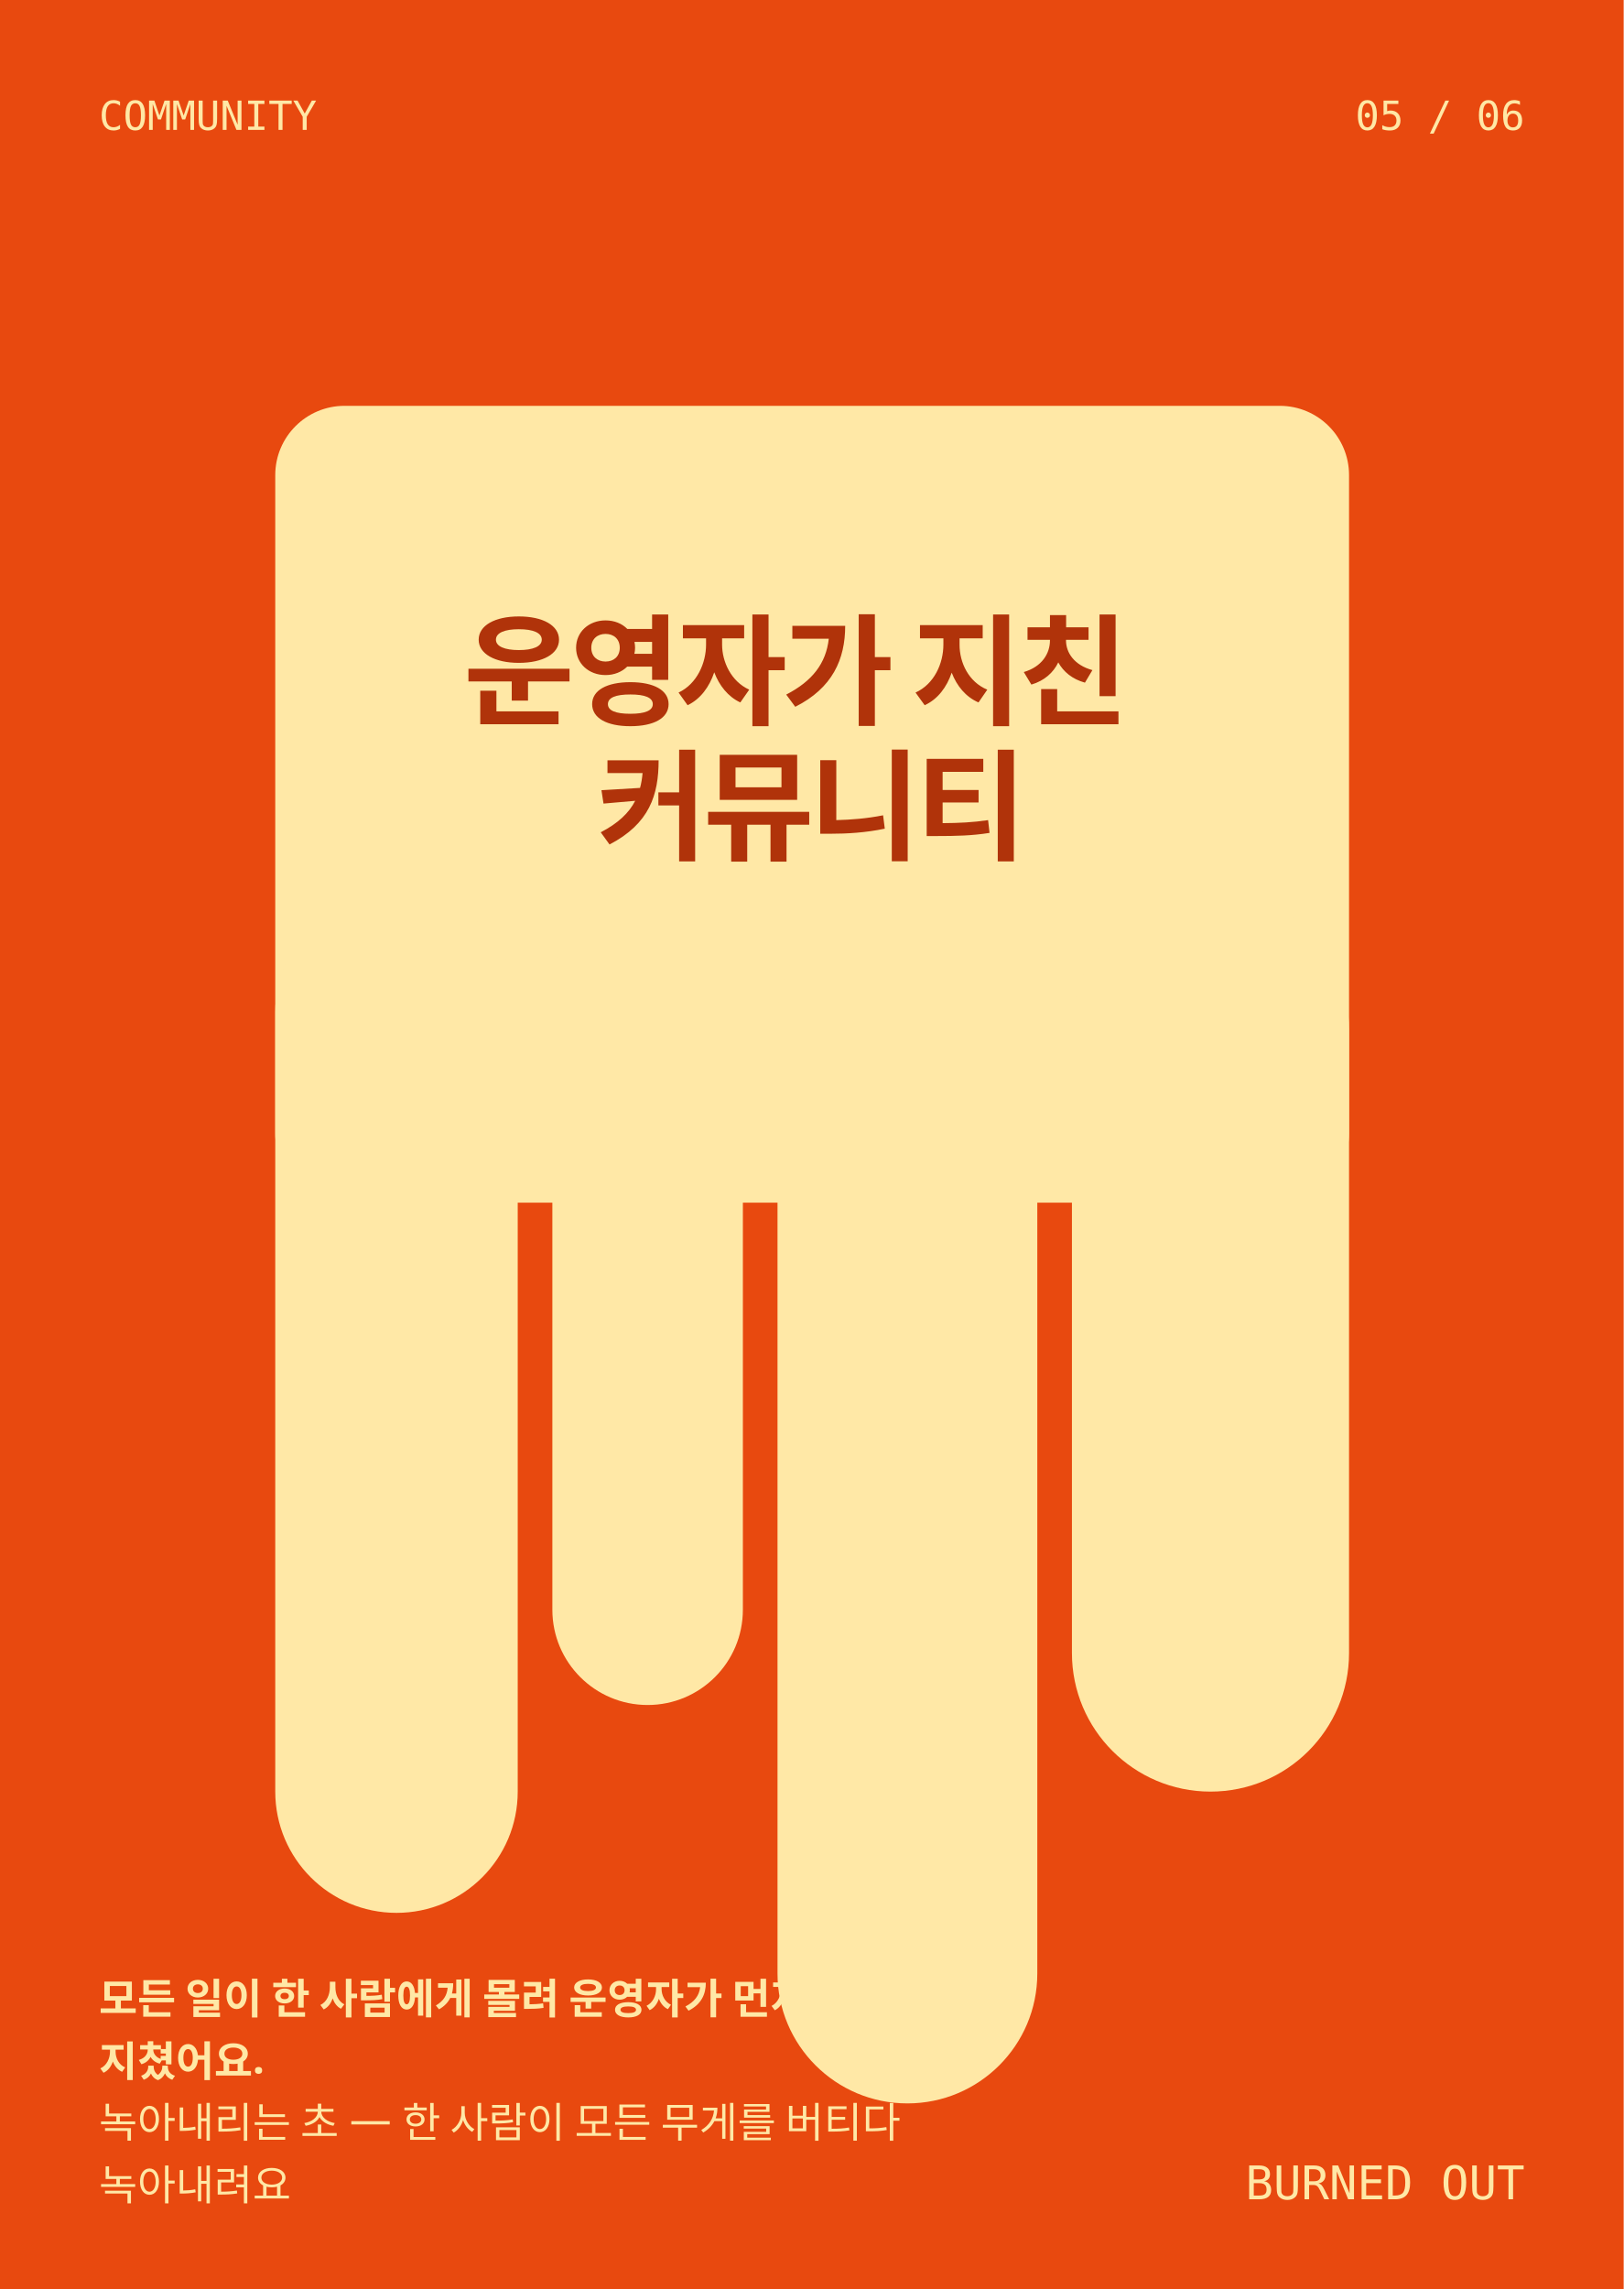
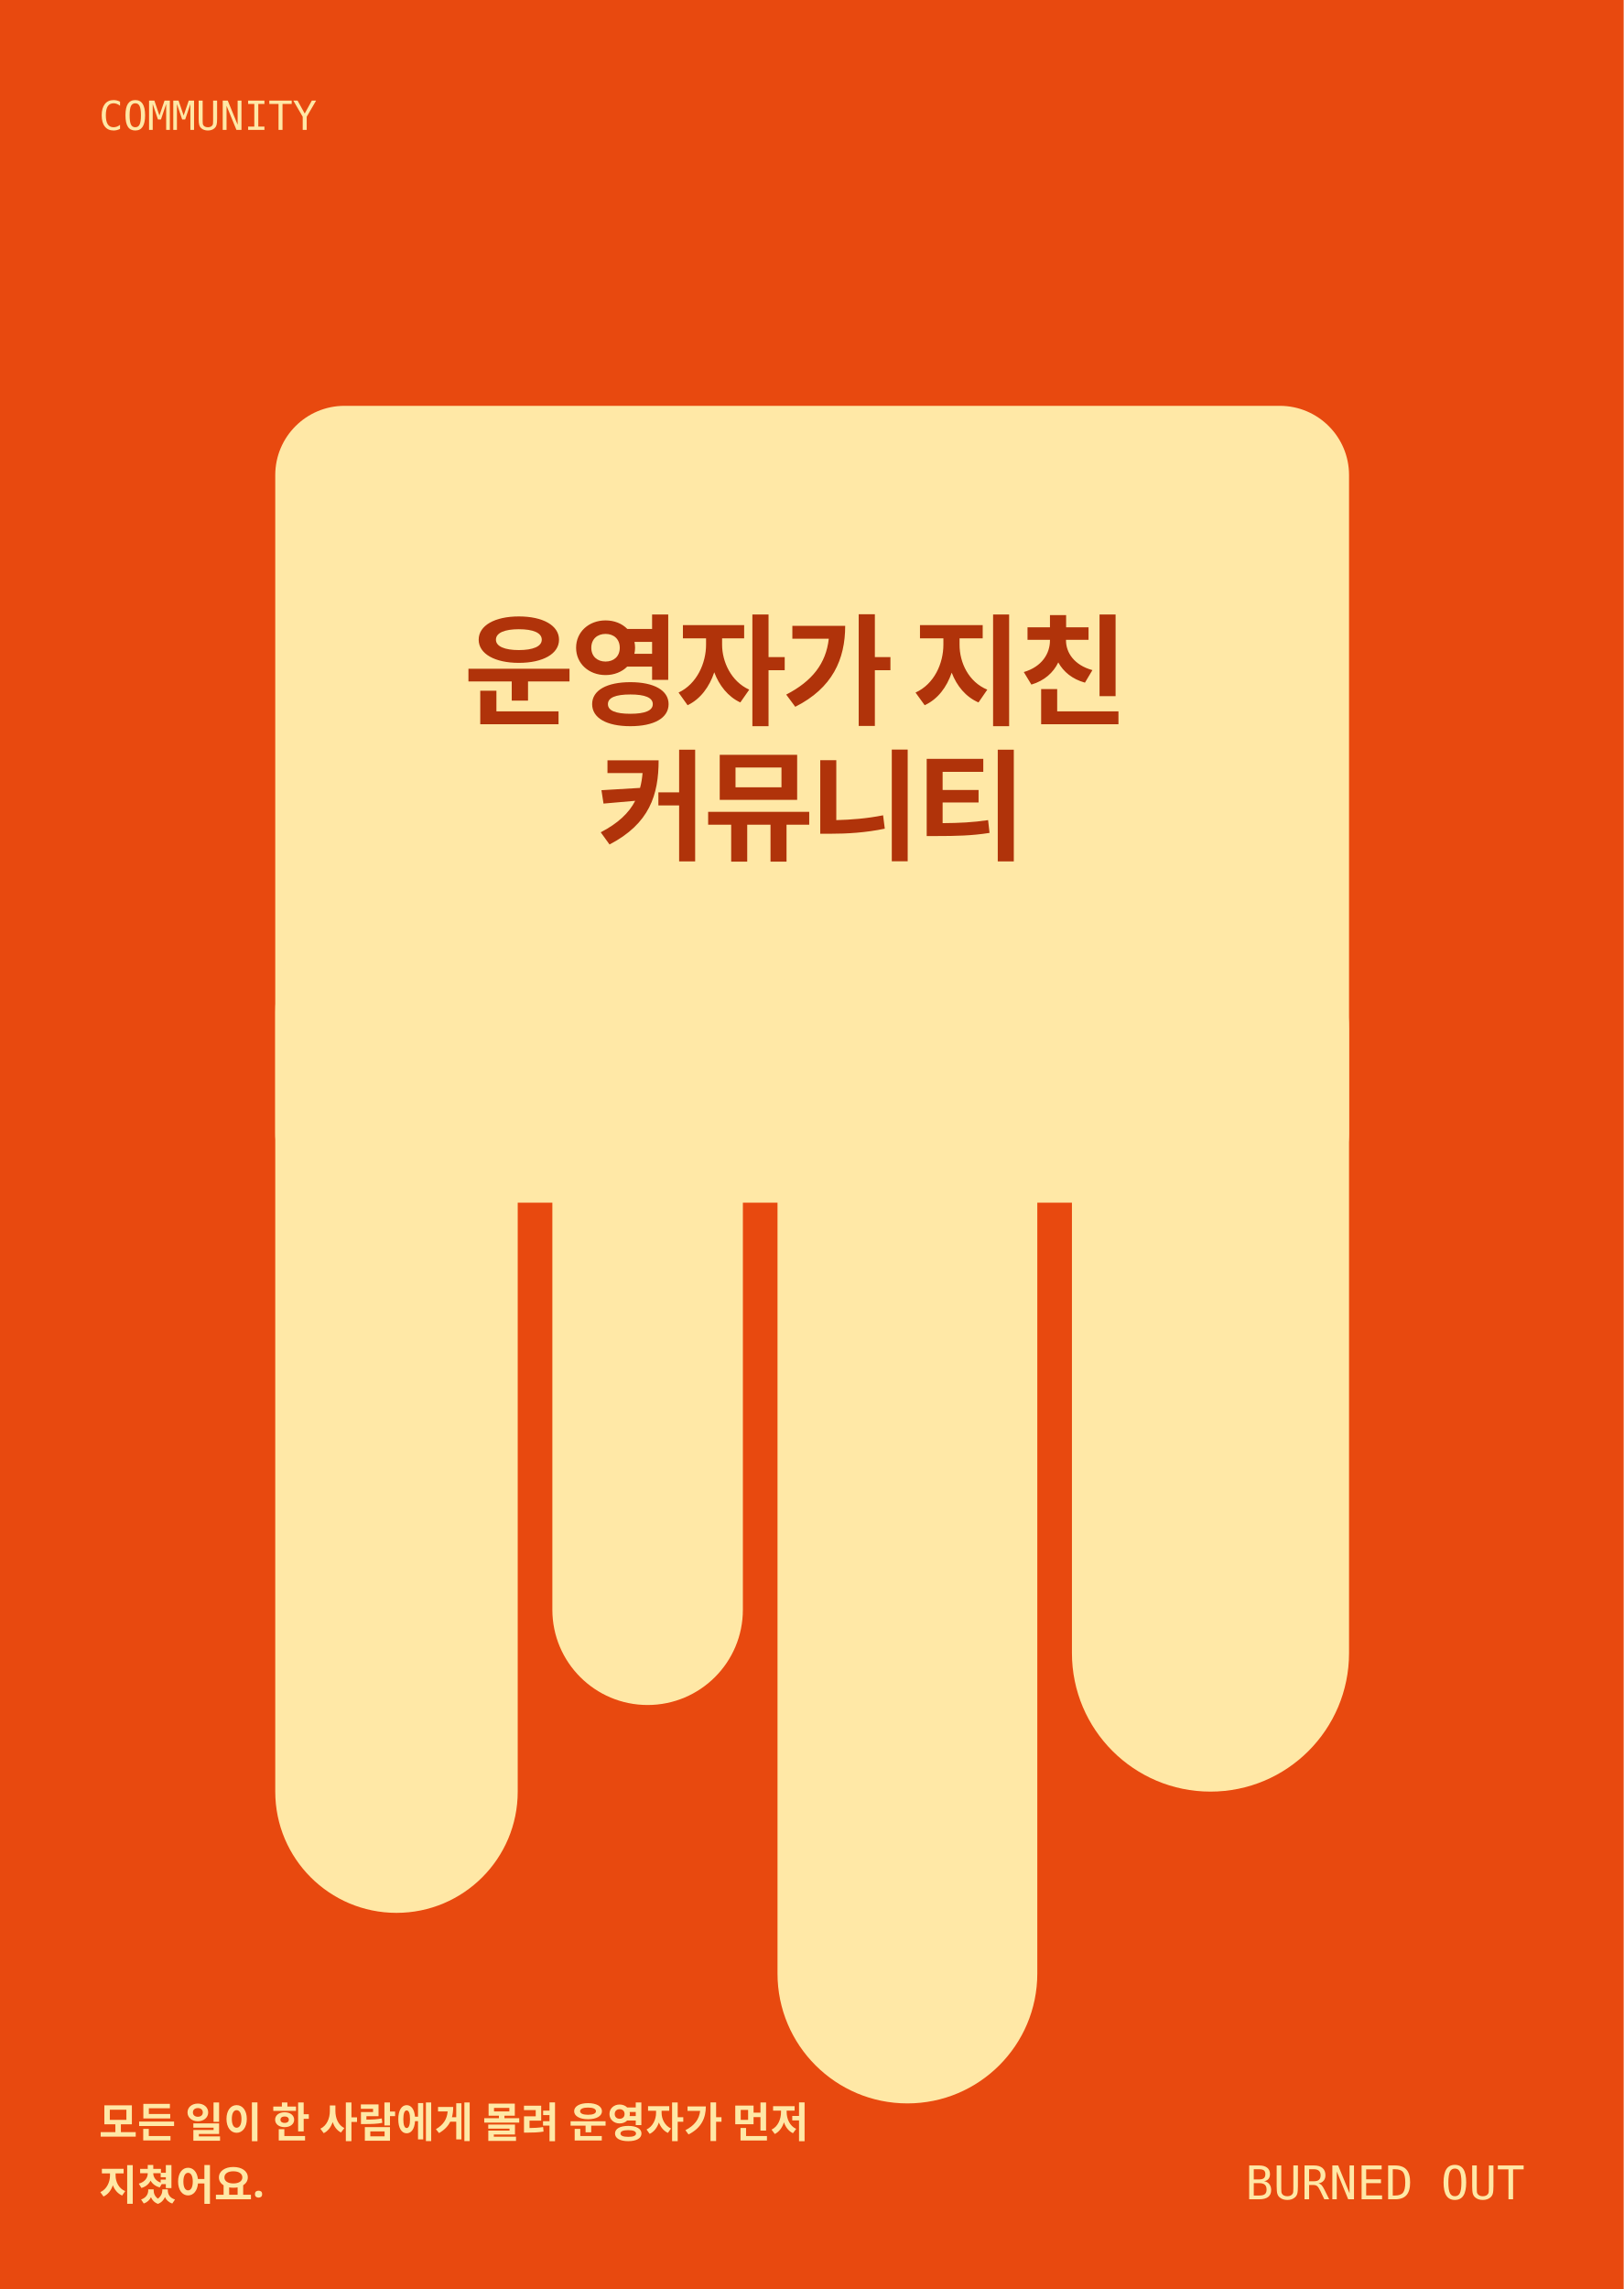
<svg xmlns="http://www.w3.org/2000/svg" width="105mm" height="148mm" viewBox="0 0 1050 1480">
  <g id="background">
    <rect width="1050" height="1480" fill="#e8490f" />
  </g>
  <g id="shape" transform="translate(66 128) scale(1.12)">
    <rect x="100" y="120" width="620" height="460" rx="40" fill="#ffe8a6" />
    <rect x="100" y="400" width="140" height="590" rx="70.0" fill="#ffe8a6" />
    <rect x="260" y="400" width="110" height="470" rx="55.0" fill="#ffe8a6" />
    <rect x="390" y="400" width="150" height="700" rx="75.0" fill="#ffe8a6" />
    <rect x="560" y="400" width="160" height="520" rx="80.0" fill="#ffe8a6" />
  </g>
  <g id="title">
    <text x="525" y="462.6" font-family="Pretendard, 'Apple SD Gothic Neo', 'Malgun Gothic', sans-serif" font-size="78" font-weight="700" fill="#b0330a" text-anchor="middle" letter-spacing="-3">
      <tspan x="525" dy="0.0">운영자가 지친</tspan>
      <tspan x="525" dy="87.4">커뮤니티</tspan>
    </text>
  </g>
  <g id="labels">
    <text x="64" y="84" font-family="'IBM Plex Mono', 'DejaVu Sans Mono', 'Courier New', monospace" font-size="26" font-weight="400" fill="#ffe8a6" text-anchor="start" letter-spacing="0">
      <tspan x="64" dy="0.0">COMMUNITY</tspan>
    </text>
-     <text x="986" y="84" font-family="'IBM Plex Mono', 'DejaVu Sans Mono', 'Courier New', monospace" font-size="26" font-weight="400" fill="#ffe8a6" text-anchor="end" letter-spacing="0">
-       <tspan x="986" dy="0.0">05 / 06</tspan>
-     </text>
    <text x="986" y="1422" font-family="'IBM Plex Mono', 'DejaVu Sans Mono', 'Courier New', monospace" font-size="30" font-weight="400" fill="#ffe8a6" text-anchor="end" letter-spacing="0">
      <tspan x="986" dy="0.0">BURNED OUT</tspan>
    </text>
  </g>
  <g id="description">
-     <text x="64" y="1302" font-family="Pretendard, 'Apple SD Gothic Neo', 'Malgun Gothic', sans-serif" font-size="27" font-weight="700" fill="#ffe8a6" text-anchor="start" letter-spacing="0">
+     <text x="64" y="1382" font-family="Pretendard, 'Apple SD Gothic Neo', 'Malgun Gothic', sans-serif" font-size="27" font-weight="700" fill="#ffe8a6" text-anchor="start" letter-spacing="0">
      <tspan x="64" dy="0.0">모든 일이 한 사람에게 몰려 운영자가 먼저</tspan>
      <tspan x="64" dy="40.5">지쳤어요.</tspan>
    </text>
-     <text x="64" y="1382" font-family="Pretendard, 'Apple SD Gothic Neo', 'Malgun Gothic', sans-serif" font-size="27" font-weight="400" fill="#ffe8a6" text-anchor="start" letter-spacing="0">
-       <tspan x="64" dy="0.0">녹아내리는 초 — 한 사람이 모든 무게를 버티다</tspan>
-       <tspan x="64" dy="40.5">녹아내려요</tspan>
-     </text>
  </g>
</svg>
